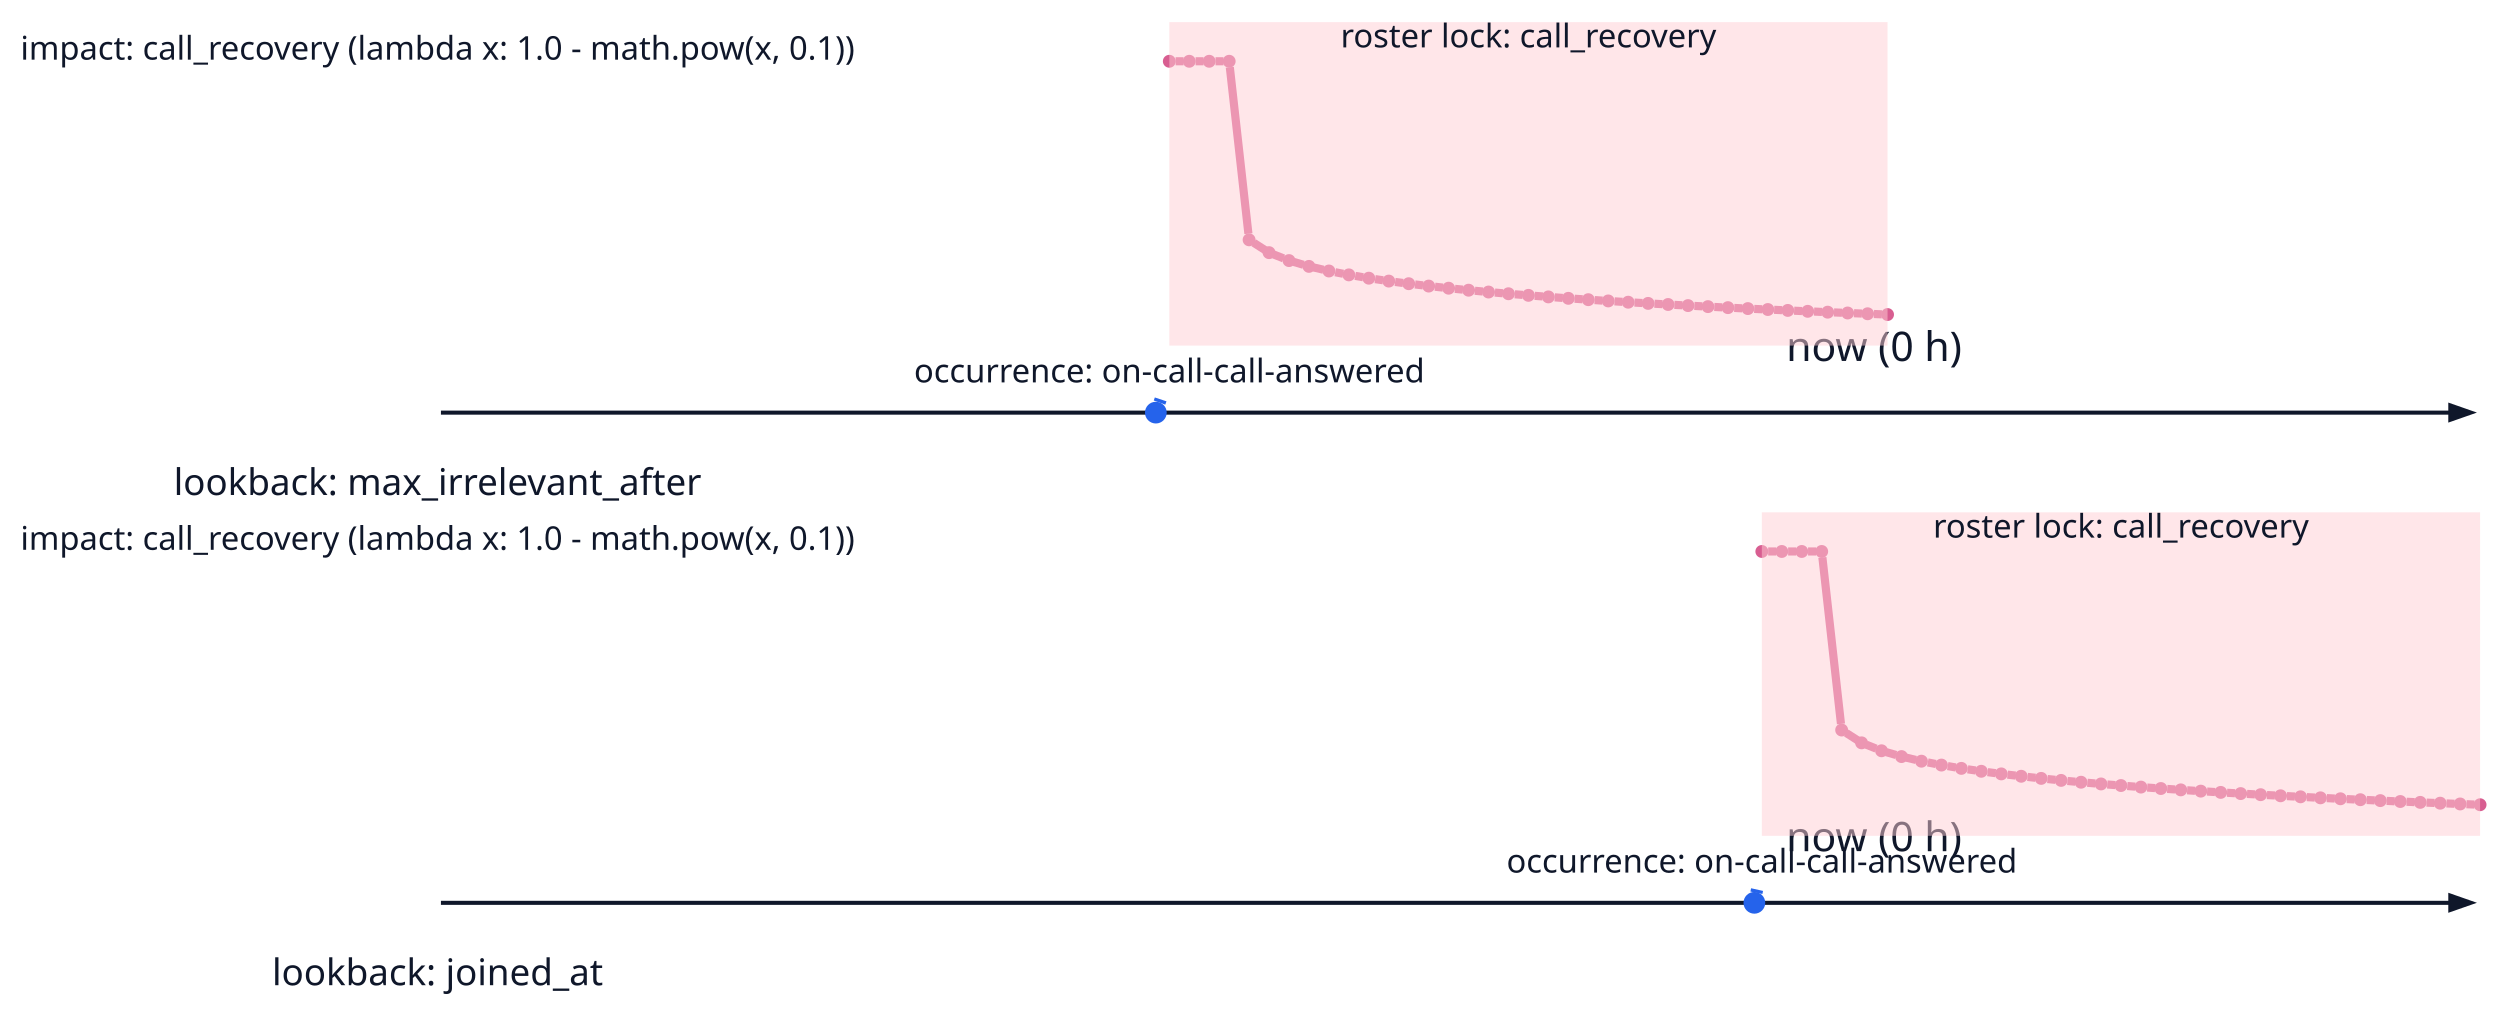
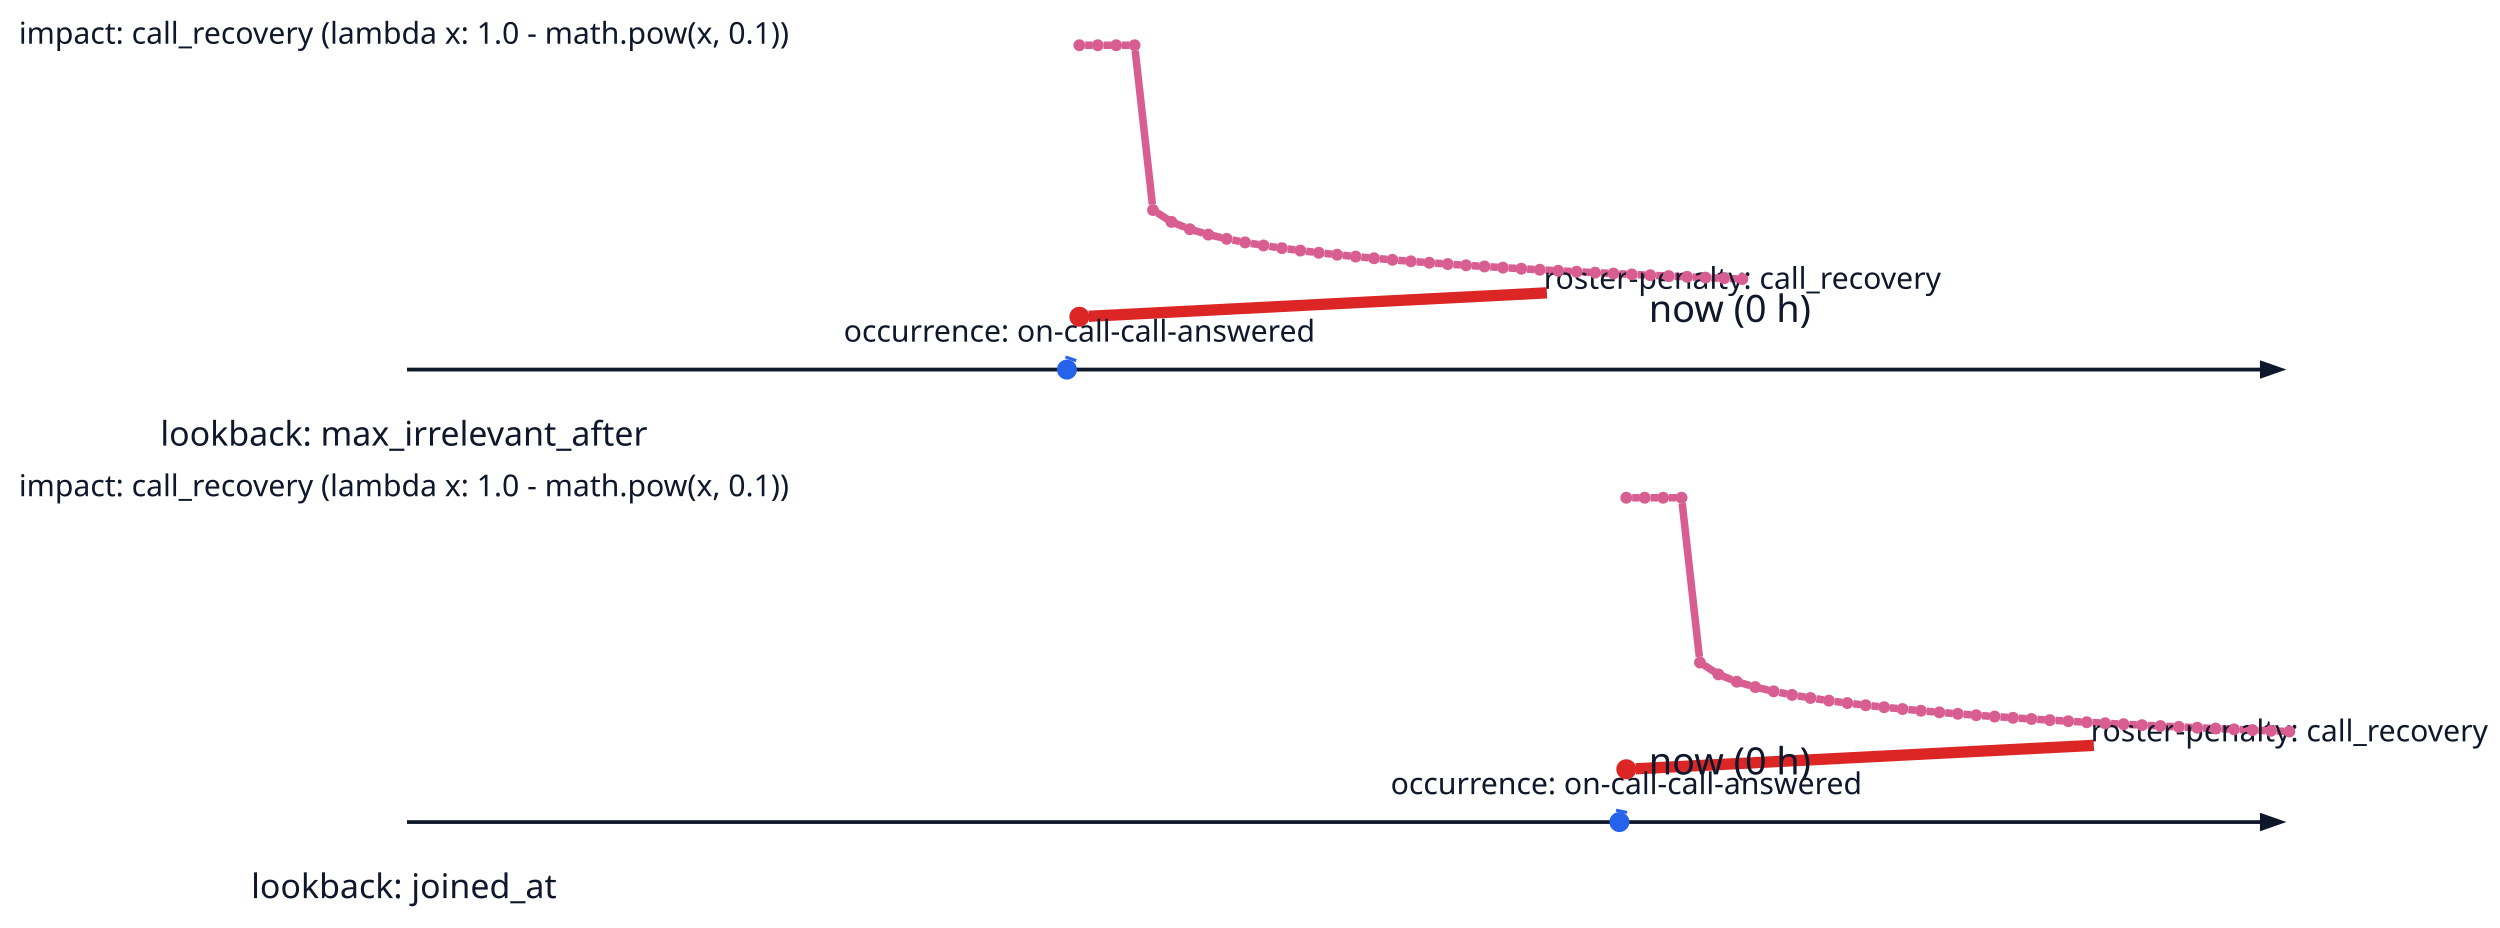
- <svg xmlns="http://www.w3.org/2000/svg" width="612pt" height="249pt" viewBox="0.00 0.00 612.00 249.00">
-   <g id="graph0" class="graph" transform="scale(1 1) rotate(0) translate(4 245.38)">
+ <svg xmlns="http://www.w3.org/2000/svg" width="663pt" height="246pt" viewBox="0.00 0.00 663.00 246.00">
+   <g id="graph0" class="graph" transform="scale(1 1) rotate(0) translate(4 242.38)">
    <g id="edge1" class="edge">
      <path fill="none" stroke="#0f172a" d="M103.94,-144.37C124.66,-144.37 535.9,-144.37 595.86,-144.37" />
      <polygon fill="#0f172a" stroke="#0f172a" points="595.84,-146.13 600.84,-144.38 595.84,-142.63 595.84,-146.13" />
    </g>
    <g id="edge2" class="edge">
      <path fill="none" stroke="#2563eb" stroke-width="3" d="M279.85,-146.83C279.94,-147.08 280.04,-147.34 280.13,-147.61" />
    </g>
    <g id="edge3" class="edge">
+       <path fill="none" stroke="#dc2626" stroke-width="3" d="M284.73,-158.5C297.84,-159.17 360.06,-162.36 406.23,-164.72" />
+     </g>
+     <g id="edge4" class="edge">
      <path fill="none" stroke="#d85e91" stroke-width="2" d="M283.79,-230.38C284.42,-230.38 285.13,-230.38 285.74,-230.38" />
    </g>
-     <g id="edge4" class="edge">
+     <g id="edge5" class="edge">
      <path fill="none" stroke="#d85e91" stroke-width="2" d="M288.68,-230.38C289.3,-230.38 290.02,-230.38 290.63,-230.38" />
    </g>
-     <g id="edge5" class="edge">
+     <g id="edge6" class="edge">
      <path fill="none" stroke="#d85e91" stroke-width="2" d="M293.56,-230.38C294.19,-230.38 294.9,-230.38 295.51,-230.38" />
    </g>
-     <g id="edge6" class="edge">
+     <g id="edge7" class="edge">
      <path fill="none" stroke="#d85e91" stroke-width="2" d="M297.06,-228.92C297.8,-222.29 300.86,-194.91 301.61,-188.17" />
    </g>
-     <g id="edge7" class="edge">
+     <g id="edge8" class="edge">
      <path fill="none" stroke="#d85e91" stroke-width="2" d="M302.91,-185.94C303.82,-185.36 305.06,-184.57 305.86,-184.05" />
    </g>
-     <g id="edge8" class="edge">
+     <g id="edge9" class="edge">
      <path fill="none" stroke="#d85e91" stroke-width="2" d="M307.8,-183.08C308.52,-182.8 309.46,-182.42 310.22,-182.12" />
    </g>
-     <g id="edge9" class="edge">
+     <g id="edge10" class="edge">
      <path fill="none" stroke="#d85e91" stroke-width="2" d="M312.68,-181.26C313.4,-181.05 314.34,-180.78 315.1,-180.56" />
    </g>
-     <g id="edge10" class="edge">
+     <g id="edge11" class="edge">
      <path fill="none" stroke="#d85e91" stroke-width="2" d="M317.57,-179.91C318.29,-179.74 319.23,-179.52 319.98,-179.35" />
    </g>
-     <g id="edge11" class="edge">
+     <g id="edge12" class="edge">
      <path fill="none" stroke="#d85e91" stroke-width="2" d="M322.86,-178.74C323.49,-178.62 324.21,-178.48 324.82,-178.36" />
    </g>
-     <g id="edge12" class="edge">
+     <g id="edge13" class="edge">
      <path fill="none" stroke="#d85e91" stroke-width="2" d="M327.75,-177.84C328.37,-177.73 329.09,-177.61 329.7,-177.51" />
    </g>
-     <g id="edge13" class="edge">
+     <g id="edge14" class="edge">
      <path fill="none" stroke="#d85e91" stroke-width="2" d="M332.63,-177.05C333.26,-176.96 333.97,-176.86 334.58,-176.77" />
    </g>
-     <g id="edge14" class="edge">
+     <g id="edge15" class="edge">
      <path fill="none" stroke="#d85e91" stroke-width="2" d="M337.52,-176.36C338.14,-176.28 338.86,-176.19 339.47,-176.11" />
    </g>
-     <g id="edge15" class="edge">
+     <g id="edge16" class="edge">
      <path fill="none" stroke="#d85e91" stroke-width="2" d="M342.4,-175.75C343.03,-175.67 343.74,-175.59 344.35,-175.52" />
    </g>
-     <g id="edge16" class="edge">
+     <g id="edge17" class="edge">
      <path fill="none" stroke="#d85e91" stroke-width="2" d="M347.28,-175.19C347.91,-175.12 348.63,-175.04 349.24,-174.98" />
    </g>
-     <g id="edge17" class="edge">
+     <g id="edge18" class="edge">
      <path fill="none" stroke="#d85e91" stroke-width="2" d="M352.17,-174.67C352.79,-174.61 353.51,-174.54 354.12,-174.48" />
    </g>
-     <g id="edge18" class="edge">
+     <g id="edge19" class="edge">
      <path fill="none" stroke="#d85e91" stroke-width="2" d="M357.05,-174.2C357.68,-174.14 358.39,-174.07 359,-174.02" />
    </g>
-     <g id="edge19" class="edge">
+     <g id="edge20" class="edge">
      <path fill="none" stroke="#d85e91" stroke-width="2" d="M361.94,-173.76C362.56,-173.7 363.28,-173.64 363.89,-173.59" />
    </g>
-     <g id="edge20" class="edge">
+     <g id="edge21" class="edge">
      <path fill="none" stroke="#d85e91" stroke-width="2" d="M366.82,-173.34C367.45,-173.29 368.16,-173.24 368.77,-173.19" />
    </g>
-     <g id="edge21" class="edge">
+     <g id="edge22" class="edge">
      <path fill="none" stroke="#d85e91" stroke-width="2" d="M371.7,-172.96C372.33,-172.91 373.05,-172.86 373.66,-172.81" />
    </g>
-     <g id="edge22" class="edge">
+     <g id="edge23" class="edge">
      <path fill="none" stroke="#d85e91" stroke-width="2" d="M376.59,-172.59C377.21,-172.55 377.93,-172.5 378.54,-172.45" />
    </g>
-     <g id="edge23" class="edge">
+     <g id="edge24" class="edge">
      <path fill="none" stroke="#d85e91" stroke-width="2" d="M381.47,-172.25C382.1,-172.21 382.81,-172.16 383.42,-172.12" />
    </g>
-     <g id="edge24" class="edge">
+     <g id="edge25" class="edge">
      <path fill="none" stroke="#d85e91" stroke-width="2" d="M386.36,-171.92C386.98,-171.88 387.7,-171.83 388.31,-171.79" />
    </g>
-     <g id="edge25" class="edge">
+     <g id="edge26" class="edge">
      <path fill="none" stroke="#d85e91" stroke-width="2" d="M391.24,-171.61C391.87,-171.57 392.58,-171.53 393.19,-171.49" />
    </g>
-     <g id="edge26" class="edge">
+     <g id="edge27" class="edge">
      <path fill="none" stroke="#d85e91" stroke-width="2" d="M396.12,-171.31C396.75,-171.28 397.47,-171.23 398.08,-171.2" />
    </g>
-     <g id="edge27" class="edge">
+     <g id="edge28" class="edge">
      <path fill="none" stroke="#d85e91" stroke-width="2" d="M401.01,-171.03C401.63,-170.99 402.35,-170.95 402.96,-170.92" />
    </g>
-     <g id="edge28" class="edge">
+     <g id="edge29" class="edge">
      <path fill="none" stroke="#d85e91" stroke-width="2" d="M405.89,-170.75C406.52,-170.72 407.23,-170.68 407.84,-170.65" />
    </g>
-     <g id="edge29" class="edge">
+     <g id="edge30" class="edge">
      <path fill="none" stroke="#d85e91" stroke-width="2" d="M410.78,-170.49C411.4,-170.46 412.12,-170.42 412.73,-170.39" />
    </g>
-     <g id="edge30" class="edge">
+     <g id="edge31" class="edge">
      <path fill="none" stroke="#d85e91" stroke-width="2" d="M415.66,-170.24C416.29,-170.21 417,-170.17 417.61,-170.14" />
    </g>
-     <g id="edge31" class="edge">
+     <g id="edge32" class="edge">
      <path fill="none" stroke="#d85e91" stroke-width="2" d="M420.54,-170C421.17,-169.97 421.89,-169.93 422.5,-169.9" />
    </g>
-     <g id="edge32" class="edge">
+     <g id="edge33" class="edge">
      <path fill="none" stroke="#d85e91" stroke-width="2" d="M425.43,-169.76C426.05,-169.73 426.77,-169.7 427.38,-169.67" />
    </g>
-     <g id="edge33" class="edge">
+     <g id="edge34" class="edge">
      <path fill="none" stroke="#d85e91" stroke-width="2" d="M430.31,-169.54C430.94,-169.51 431.65,-169.48 432.26,-169.45" />
    </g>
-     <g id="edge34" class="edge">
+     <g id="edge35" class="edge">
      <path fill="none" stroke="#d85e91" stroke-width="2" d="M435.2,-169.32C435.82,-169.29 436.54,-169.26 437.15,-169.23" />
    </g>
-     <g id="edge35" class="edge">
+     <g id="edge36" class="edge">
      <path fill="none" stroke="#d85e91" stroke-width="2" d="M440.08,-169.11C440.71,-169.08 441.42,-169.05 442.03,-169.02" />
    </g>
-     <g id="edge36" class="edge">
+     <g id="edge37" class="edge">
      <path fill="none" stroke="#d85e91" stroke-width="2" d="M444.96,-168.9C445.59,-168.87 446.31,-168.84 446.92,-168.82" />
    </g>
-     <g id="edge37" class="edge">
+     <g id="edge38" class="edge">
      <path fill="none" stroke="#d85e91" stroke-width="2" d="M449.85,-168.7C450.47,-168.67 451.19,-168.65 451.8,-168.62" />
    </g>
-     <g id="edge38" class="edge">
+     <g id="edge39" class="edge">
      <path fill="none" stroke="#d85e91" stroke-width="2" d="M454.73,-168.51C455.36,-168.48 456.07,-168.45 456.68,-168.43" />
    </g>
-     <g id="edge39" class="edge">
+     <g id="edge40" class="edge">
      <path fill="none" stroke="#0f172a" d="M103.94,-24.37C124.66,-24.37 535.9,-24.37 595.86,-24.37" />
      <polygon fill="#0f172a" stroke="#0f172a" points="595.84,-26.13 600.84,-24.38 595.84,-22.63 595.84,-26.13" />
    </g>
-     <g id="edge40" class="edge">
+     <g id="edge41" class="edge">
      <path fill="none" stroke="#2563eb" stroke-width="3" d="M425.97,-26.83C426.02,-27.08 426.07,-27.34 426.13,-27.61" />
    </g>
-     <g id="edge41" class="edge">
+     <g id="edge42" class="edge">
+       <path fill="none" stroke="#dc2626" stroke-width="3" d="M429.79,-38.5C442.89,-39.17 505.12,-42.36 551.29,-44.72" />
+     </g>
+     <g id="edge43" class="edge">
      <path fill="none" stroke="#d85e91" stroke-width="2" d="M428.85,-110.38C429.47,-110.38 430.19,-110.38 430.8,-110.38" />
    </g>
-     <g id="edge42" class="edge">
+     <g id="edge44" class="edge">
      <path fill="none" stroke="#d85e91" stroke-width="2" d="M433.73,-110.38C434.36,-110.38 435.07,-110.38 435.68,-110.38" />
    </g>
-     <g id="edge43" class="edge">
+     <g id="edge45" class="edge">
      <path fill="none" stroke="#d85e91" stroke-width="2" d="M438.61,-110.38C439.24,-110.38 439.96,-110.38 440.57,-110.38" />
    </g>
-     <g id="edge44" class="edge">
+     <g id="edge46" class="edge">
      <path fill="none" stroke="#d85e91" stroke-width="2" d="M442.12,-108.92C442.86,-102.29 445.92,-74.91 446.67,-68.17" />
    </g>
-     <g id="edge45" class="edge">
+     <g id="edge47" class="edge">
      <path fill="none" stroke="#d85e91" stroke-width="2" d="M447.97,-65.94C448.87,-65.36 450.11,-64.57 450.91,-64.05" />
    </g>
-     <g id="edge46" class="edge">
+     <g id="edge48" class="edge">
      <path fill="none" stroke="#d85e91" stroke-width="2" d="M452.85,-63.08C453.58,-62.8 454.51,-62.42 455.27,-62.12" />
    </g>
-     <g id="edge47" class="edge">
+     <g id="edge49" class="edge">
      <path fill="none" stroke="#d85e91" stroke-width="2" d="M457.74,-61.26C458.46,-61.05 459.4,-60.78 460.15,-60.56" />
    </g>
-     <g id="edge48" class="edge">
+     <g id="edge50" class="edge">
      <path fill="none" stroke="#d85e91" stroke-width="2" d="M462.62,-59.91C463.34,-59.74 464.28,-59.52 465.04,-59.35" />
    </g>
-     <g id="edge49" class="edge">
+     <g id="edge51" class="edge">
      <path fill="none" stroke="#d85e91" stroke-width="2" d="M467.92,-58.74C468.54,-58.62 469.26,-58.48 469.87,-58.36" />
    </g>
-     <g id="edge50" class="edge">
+     <g id="edge52" class="edge">
      <path fill="none" stroke="#d85e91" stroke-width="2" d="M472.8,-57.84C473.43,-57.73 474.15,-57.61 474.75,-57.51" />
    </g>
-     <g id="edge51" class="edge">
+     <g id="edge53" class="edge">
      <path fill="none" stroke="#d85e91" stroke-width="2" d="M477.69,-57.05C478.31,-56.96 479.03,-56.86 479.64,-56.77" />
    </g>
-     <g id="edge52" class="edge">
+     <g id="edge54" class="edge">
      <path fill="none" stroke="#d85e91" stroke-width="2" d="M482.57,-56.36C483.2,-56.28 483.91,-56.19 484.52,-56.11" />
    </g>
-     <g id="edge53" class="edge">
+     <g id="edge55" class="edge">
      <path fill="none" stroke="#d85e91" stroke-width="2" d="M487.45,-55.75C488.08,-55.67 488.8,-55.59 489.41,-55.52" />
    </g>
-     <g id="edge54" class="edge">
+     <g id="edge56" class="edge">
      <path fill="none" stroke="#d85e91" stroke-width="2" d="M492.34,-55.19C492.96,-55.12 493.68,-55.04 494.29,-54.98" />
    </g>
-     <g id="edge55" class="edge">
+     <g id="edge57" class="edge">
      <path fill="none" stroke="#d85e91" stroke-width="2" d="M497.22,-54.67C497.85,-54.61 498.57,-54.54 499.17,-54.48" />
    </g>
-     <g id="edge56" class="edge">
+     <g id="edge58" class="edge">
      <path fill="none" stroke="#d85e91" stroke-width="2" d="M502.11,-54.2C502.73,-54.14 503.45,-54.07 504.06,-54.02" />
    </g>
-     <g id="edge57" class="edge">
+     <g id="edge59" class="edge">
      <path fill="none" stroke="#d85e91" stroke-width="2" d="M506.99,-53.76C507.62,-53.7 508.33,-53.64 508.94,-53.59" />
    </g>
-     <g id="edge58" class="edge">
+     <g id="edge60" class="edge">
      <path fill="none" stroke="#d85e91" stroke-width="2" d="M511.87,-53.34C512.5,-53.29 513.22,-53.24 513.83,-53.19" />
    </g>
-     <g id="edge59" class="edge">
+     <g id="edge61" class="edge">
      <path fill="none" stroke="#d85e91" stroke-width="2" d="M516.76,-52.96C517.38,-52.91 518.1,-52.86 518.71,-52.81" />
    </g>
-     <g id="edge60" class="edge">
+     <g id="edge62" class="edge">
      <path fill="none" stroke="#d85e91" stroke-width="2" d="M521.64,-52.59C522.27,-52.55 522.99,-52.5 523.59,-52.45" />
    </g>
-     <g id="edge61" class="edge">
+     <g id="edge63" class="edge">
      <path fill="none" stroke="#d85e91" stroke-width="2" d="M526.53,-52.25C527.15,-52.21 527.87,-52.16 528.48,-52.12" />
    </g>
-     <g id="edge62" class="edge">
+     <g id="edge64" class="edge">
      <path fill="none" stroke="#d85e91" stroke-width="2" d="M531.41,-51.92C532.04,-51.88 532.75,-51.83 533.36,-51.79" />
    </g>
-     <g id="edge63" class="edge">
+     <g id="edge65" class="edge">
      <path fill="none" stroke="#d85e91" stroke-width="2" d="M536.29,-51.61C536.92,-51.57 537.64,-51.53 538.25,-51.49" />
    </g>
-     <g id="edge64" class="edge">
+     <g id="edge66" class="edge">
      <path fill="none" stroke="#d85e91" stroke-width="2" d="M541.18,-51.31C541.8,-51.28 542.52,-51.23 543.13,-51.2" />
    </g>
-     <g id="edge65" class="edge">
+     <g id="edge67" class="edge">
      <path fill="none" stroke="#d85e91" stroke-width="2" d="M546.06,-51.03C546.69,-50.99 547.41,-50.95 548.01,-50.92" />
    </g>
-     <g id="edge66" class="edge">
+     <g id="edge68" class="edge">
      <path fill="none" stroke="#d85e91" stroke-width="2" d="M550.95,-50.75C551.57,-50.72 552.29,-50.68 552.9,-50.65" />
    </g>
-     <g id="edge67" class="edge">
+     <g id="edge69" class="edge">
      <path fill="none" stroke="#d85e91" stroke-width="2" d="M555.83,-50.49C556.46,-50.46 557.17,-50.42 557.78,-50.39" />
    </g>
-     <g id="edge68" class="edge">
+     <g id="edge70" class="edge">
      <path fill="none" stroke="#d85e91" stroke-width="2" d="M560.71,-50.24C561.34,-50.21 562.06,-50.17 562.67,-50.14" />
    </g>
-     <g id="edge69" class="edge">
+     <g id="edge71" class="edge">
      <path fill="none" stroke="#d85e91" stroke-width="2" d="M565.6,-50C566.22,-49.97 566.94,-49.93 567.55,-49.9" />
    </g>
-     <g id="edge70" class="edge">
+     <g id="edge72" class="edge">
      <path fill="none" stroke="#d85e91" stroke-width="2" d="M570.48,-49.76C571.11,-49.73 571.83,-49.7 572.43,-49.67" />
    </g>
-     <g id="edge71" class="edge">
+     <g id="edge73" class="edge">
      <path fill="none" stroke="#d85e91" stroke-width="2" d="M575.37,-49.54C575.99,-49.51 576.71,-49.48 577.32,-49.45" />
    </g>
-     <g id="edge72" class="edge">
+     <g id="edge74" class="edge">
      <path fill="none" stroke="#d85e91" stroke-width="2" d="M580.25,-49.32C580.88,-49.29 581.59,-49.26 582.2,-49.23" />
    </g>
-     <g id="edge73" class="edge">
+     <g id="edge75" class="edge">
      <path fill="none" stroke="#d85e91" stroke-width="2" d="M585.13,-49.11C585.76,-49.08 586.48,-49.05 587.09,-49.02" />
    </g>
-     <g id="edge74" class="edge">
+     <g id="edge76" class="edge">
      <path fill="none" stroke="#d85e91" stroke-width="2" d="M590.02,-48.9C590.64,-48.87 591.36,-48.84 591.97,-48.82" />
    </g>
-     <g id="edge75" class="edge">
+     <g id="edge77" class="edge">
      <path fill="none" stroke="#d85e91" stroke-width="2" d="M594.9,-48.7C595.53,-48.67 596.25,-48.65 596.85,-48.62" />
    </g>
-     <g id="edge76" class="edge">
+     <g id="edge78" class="edge">
      <path fill="none" stroke="#d85e91" stroke-width="2" d="M599.79,-48.51C600.41,-48.48 601.13,-48.45 601.74,-48.43" />
    </g>
    <g id="node2" class="node">
      <text xml:space="preserve" text-anchor="middle" x="454.77" y="-157" font-family="sans" font-size="10.00" fill="#0f172a">now (0 h)</text>
    </g>
    <g id="node4" class="node">
      <text xml:space="preserve" text-anchor="middle" x="103.12" y="-124.2" font-family="sans" font-size="9.00" fill="#0f172a">lookback: max_irrelevant_after</text>
    </g>
    <g id="node5" class="node">
      <ellipse fill="#2563eb" stroke="#2563eb" cx="278.95" cy="-144.37" rx="2.16" ry="2.16" />
    </g>
    <g id="node6" class="node">
      <text xml:space="preserve" text-anchor="middle" x="282.25" y="-151.77" font-family="sans" font-size="8.00" fill="#0f172a">occurrence: on-call-call-answered</text>
    </g>
    <g id="node7" class="node">
+       <ellipse fill="#dc2626" stroke="#dc2626" cx="282.25" cy="-158.38" rx="2.16" ry="2.16" />
+     </g>
+     <g id="node8" class="node">
+       <text xml:space="preserve" text-anchor="middle" x="458.07" y="-165.78" font-family="sans" font-size="8.00" fill="#0f172a">roster-penalty: call_recovery</text>
+     </g>
+     <g id="node9" class="node">
      <text xml:space="preserve" text-anchor="middle" x="103.12" y="-230.78" font-family="sans" font-size="8.00" fill="#0f172a">impact: call_recovery (lambda x: 1.0 - math.pow(x, 0.1))</text>
    </g>
-     <g id="node8" class="node">
+     <g id="node10" class="node">
      <ellipse fill="#d85e91" stroke="#d85e91" cx="282.25" cy="-230.38" rx="1.08" ry="1.08" />
    </g>
-     <g id="node9" class="node">
+     <g id="node11" class="node">
      <ellipse fill="#d85e91" stroke="#d85e91" cx="287.13" cy="-230.38" rx="1.08" ry="1.08" />
    </g>
-     <g id="node10" class="node">
+     <g id="node12" class="node">
      <ellipse fill="#d85e91" stroke="#d85e91" cx="292.01" cy="-230.38" rx="1.08" ry="1.08" />
    </g>
-     <g id="node11" class="node">
+     <g id="node13" class="node">
      <ellipse fill="#d85e91" stroke="#d85e91" cx="296.9" cy="-230.38" rx="1.08" ry="1.08" />
    </g>
-     <g id="node12" class="node">
+     <g id="node14" class="node">
      <ellipse fill="#d85e91" stroke="#d85e91" cx="301.78" cy="-186.67" rx="1.08" ry="1.08" />
    </g>
-     <g id="node13" class="node">
+     <g id="node15" class="node">
      <ellipse fill="#d85e91" stroke="#d85e91" cx="306.67" cy="-183.53" rx="1.08" ry="1.08" />
    </g>
-     <g id="node14" class="node">
+     <g id="node16" class="node">
      <ellipse fill="#d85e91" stroke="#d85e91" cx="311.55" cy="-181.59" rx="1.08" ry="1.08" />
    </g>
-     <g id="node15" class="node">
+     <g id="node17" class="node">
      <ellipse fill="#d85e91" stroke="#d85e91" cx="316.43" cy="-180.17" rx="1.08" ry="1.08" />
    </g>
-     <g id="node16" class="node">
+     <g id="node18" class="node">
      <ellipse fill="#d85e91" stroke="#d85e91" cx="321.32" cy="-179.04" rx="1.08" ry="1.08" />
    </g>
-     <g id="node17" class="node">
+     <g id="node19" class="node">
      <ellipse fill="#d85e91" stroke="#d85e91" cx="326.2" cy="-178.09" rx="1.08" ry="1.08" />
    </g>
-     <g id="node18" class="node">
+     <g id="node20" class="node">
      <ellipse fill="#d85e91" stroke="#d85e91" cx="331.09" cy="-177.28" rx="1.08" ry="1.08" />
    </g>
-     <g id="node19" class="node">
+     <g id="node21" class="node">
      <ellipse fill="#d85e91" stroke="#d85e91" cx="335.97" cy="-176.57" rx="1.08" ry="1.08" />
    </g>
-     <g id="node20" class="node">
+     <g id="node22" class="node">
      <ellipse fill="#d85e91" stroke="#d85e91" cx="340.85" cy="-175.93" rx="1.08" ry="1.08" />
    </g>
-     <g id="node21" class="node">
+     <g id="node23" class="node">
      <ellipse fill="#d85e91" stroke="#d85e91" cx="345.74" cy="-175.35" rx="1.08" ry="1.08" />
    </g>
-     <g id="node22" class="node">
+     <g id="node24" class="node">
      <ellipse fill="#d85e91" stroke="#d85e91" cx="350.62" cy="-174.83" rx="1.08" ry="1.08" />
    </g>
-     <g id="node23" class="node">
+     <g id="node25" class="node">
      <ellipse fill="#d85e91" stroke="#d85e91" cx="355.51" cy="-174.34" rx="1.08" ry="1.08" />
    </g>
-     <g id="node24" class="node">
+     <g id="node26" class="node">
      <ellipse fill="#d85e91" stroke="#d85e91" cx="360.39" cy="-173.89" rx="1.08" ry="1.08" />
    </g>
-     <g id="node25" class="node">
+     <g id="node27" class="node">
      <ellipse fill="#d85e91" stroke="#d85e91" cx="365.27" cy="-173.47" rx="1.08" ry="1.08" />
    </g>
-     <g id="node26" class="node">
+     <g id="node28" class="node">
      <ellipse fill="#d85e91" stroke="#d85e91" cx="370.16" cy="-173.08" rx="1.08" ry="1.08" />
    </g>
-     <g id="node27" class="node">
+     <g id="node29" class="node">
      <ellipse fill="#d85e91" stroke="#d85e91" cx="375.04" cy="-172.7" rx="1.08" ry="1.08" />
    </g>
-     <g id="node28" class="node">
+     <g id="node30" class="node">
      <ellipse fill="#d85e91" stroke="#d85e91" cx="379.93" cy="-172.35" rx="1.08" ry="1.08" />
    </g>
-     <g id="node29" class="node">
+     <g id="node31" class="node">
      <ellipse fill="#d85e91" stroke="#d85e91" cx="384.81" cy="-172.02" rx="1.08" ry="1.08" />
    </g>
-     <g id="node30" class="node">
+     <g id="node32" class="node">
      <ellipse fill="#d85e91" stroke="#d85e91" cx="389.69" cy="-171.71" rx="1.08" ry="1.08" />
    </g>
-     <g id="node31" class="node">
+     <g id="node33" class="node">
      <ellipse fill="#d85e91" stroke="#d85e91" cx="394.58" cy="-171.4" rx="1.08" ry="1.08" />
    </g>
-     <g id="node32" class="node">
+     <g id="node34" class="node">
      <ellipse fill="#d85e91" stroke="#d85e91" cx="399.46" cy="-171.11" rx="1.08" ry="1.08" />
    </g>
-     <g id="node33" class="node">
+     <g id="node35" class="node">
      <ellipse fill="#d85e91" stroke="#d85e91" cx="404.35" cy="-170.84" rx="1.08" ry="1.08" />
    </g>
-     <g id="node34" class="node">
+     <g id="node36" class="node">
      <ellipse fill="#d85e91" stroke="#d85e91" cx="409.23" cy="-170.57" rx="1.08" ry="1.08" />
    </g>
-     <g id="node35" class="node">
+     <g id="node37" class="node">
      <ellipse fill="#d85e91" stroke="#d85e91" cx="414.11" cy="-170.32" rx="1.08" ry="1.08" />
    </g>
-     <g id="node36" class="node">
+     <g id="node38" class="node">
      <ellipse fill="#d85e91" stroke="#d85e91" cx="419" cy="-170.07" rx="1.08" ry="1.08" />
    </g>
-     <g id="node37" class="node">
+     <g id="node39" class="node">
      <ellipse fill="#d85e91" stroke="#d85e91" cx="423.88" cy="-169.84" rx="1.08" ry="1.08" />
    </g>
-     <g id="node38" class="node">
+     <g id="node40" class="node">
      <ellipse fill="#d85e91" stroke="#d85e91" cx="428.77" cy="-169.61" rx="1.08" ry="1.08" />
    </g>
-     <g id="node39" class="node">
+     <g id="node41" class="node">
      <ellipse fill="#d85e91" stroke="#d85e91" cx="433.65" cy="-169.39" rx="1.08" ry="1.08" />
    </g>
-     <g id="node40" class="node">
+     <g id="node42" class="node">
      <ellipse fill="#d85e91" stroke="#d85e91" cx="438.53" cy="-169.17" rx="1.08" ry="1.08" />
    </g>
-     <g id="node41" class="node">
+     <g id="node43" class="node">
      <ellipse fill="#d85e91" stroke="#d85e91" cx="443.42" cy="-168.96" rx="1.08" ry="1.08" />
    </g>
-     <g id="node42" class="node">
+     <g id="node44" class="node">
      <ellipse fill="#d85e91" stroke="#d85e91" cx="448.3" cy="-168.76" rx="1.08" ry="1.08" />
    </g>
-     <g id="node43" class="node">
+     <g id="node45" class="node">
      <ellipse fill="#d85e91" stroke="#d85e91" cx="453.19" cy="-168.57" rx="1.08" ry="1.08" />
    </g>
-     <g id="node44" class="node">
+     <g id="node46" class="node">
      <ellipse fill="#d85e91" stroke="#d85e91" cx="458.07" cy="-168.38" rx="1.08" ry="1.08" />
-     </g>
-     <g id="node45" class="node">
-       <polygon fill="#fecdd3" fill-opacity="0.502" stroke="none" points="458.07,-239.97 282.25,-239.97 282.25,-160.78 458.07,-160.78 458.07,-239.97" />
-     </g>
-     <g id="node46" class="node">
-       <text xml:space="preserve" text-anchor="middle" x="370.16" y="-233.78" font-family="sans" font-size="8.00" fill="#0f172a">roster lock: call_recovery</text>
    </g>
    <g id="node48" class="node">
      <text xml:space="preserve" text-anchor="middle" x="454.77" y="-37" font-family="sans" font-size="10.00" fill="#0f172a">now (0 h)</text>
    </g>
    <g id="node50" class="node">
      <text xml:space="preserve" text-anchor="middle" x="103.12" y="-4.2" font-family="sans" font-size="9.00" fill="#0f172a">lookback: joined_at</text>
    </g>
    <g id="node51" class="node">
      <ellipse fill="#2563eb" stroke="#2563eb" cx="425.47" cy="-24.37" rx="2.16" ry="2.16" />
    </g>
    <g id="node52" class="node">
      <text xml:space="preserve" text-anchor="middle" x="427.3" y="-31.77" font-family="sans" font-size="8.00" fill="#0f172a">occurrence: on-call-call-answered</text>
    </g>
    <g id="node53" class="node">
+       <ellipse fill="#dc2626" stroke="#dc2626" cx="427.3" cy="-38.37" rx="2.16" ry="2.16" />
+     </g>
+     <g id="node54" class="node">
+       <text xml:space="preserve" text-anchor="middle" x="603.12" y="-45.77" font-family="sans" font-size="8.00" fill="#0f172a">roster-penalty: call_recovery</text>
+     </g>
+     <g id="node55" class="node">
      <text xml:space="preserve" text-anchor="middle" x="103.12" y="-110.78" font-family="sans" font-size="8.00" fill="#0f172a">impact: call_recovery (lambda x: 1.0 - math.pow(x, 0.1))</text>
    </g>
-     <g id="node54" class="node">
+     <g id="node56" class="node">
      <ellipse fill="#d85e91" stroke="#d85e91" cx="427.3" cy="-110.38" rx="1.08" ry="1.08" />
    </g>
-     <g id="node55" class="node">
+     <g id="node57" class="node">
      <ellipse fill="#d85e91" stroke="#d85e91" cx="432.18" cy="-110.38" rx="1.08" ry="1.08" />
    </g>
-     <g id="node56" class="node">
+     <g id="node58" class="node">
      <ellipse fill="#d85e91" stroke="#d85e91" cx="437.07" cy="-110.38" rx="1.08" ry="1.08" />
    </g>
-     <g id="node57" class="node">
+     <g id="node59" class="node">
      <ellipse fill="#d85e91" stroke="#d85e91" cx="441.95" cy="-110.38" rx="1.08" ry="1.08" />
    </g>
-     <g id="node58" class="node">
+     <g id="node60" class="node">
      <ellipse fill="#d85e91" stroke="#d85e91" cx="446.84" cy="-66.67" rx="1.08" ry="1.08" />
    </g>
-     <g id="node59" class="node">
+     <g id="node61" class="node">
      <ellipse fill="#d85e91" stroke="#d85e91" cx="451.72" cy="-63.53" rx="1.08" ry="1.08" />
    </g>
-     <g id="node60" class="node">
+     <g id="node62" class="node">
      <ellipse fill="#d85e91" stroke="#d85e91" cx="456.6" cy="-61.59" rx="1.08" ry="1.08" />
    </g>
-     <g id="node61" class="node">
+     <g id="node63" class="node">
      <ellipse fill="#d85e91" stroke="#d85e91" cx="461.49" cy="-60.17" rx="1.08" ry="1.08" />
    </g>
-     <g id="node62" class="node">
+     <g id="node64" class="node">
      <ellipse fill="#d85e91" stroke="#d85e91" cx="466.37" cy="-59.04" rx="1.08" ry="1.08" />
    </g>
-     <g id="node63" class="node">
+     <g id="node65" class="node">
      <ellipse fill="#d85e91" stroke="#d85e91" cx="471.26" cy="-58.09" rx="1.08" ry="1.08" />
    </g>
-     <g id="node64" class="node">
+     <g id="node66" class="node">
      <ellipse fill="#d85e91" stroke="#d85e91" cx="476.14" cy="-57.28" rx="1.08" ry="1.08" />
    </g>
-     <g id="node65" class="node">
+     <g id="node67" class="node">
      <ellipse fill="#d85e91" stroke="#d85e91" cx="481.02" cy="-56.57" rx="1.08" ry="1.08" />
    </g>
-     <g id="node66" class="node">
+     <g id="node68" class="node">
      <ellipse fill="#d85e91" stroke="#d85e91" cx="485.91" cy="-55.93" rx="1.08" ry="1.08" />
    </g>
-     <g id="node67" class="node">
+     <g id="node69" class="node">
      <ellipse fill="#d85e91" stroke="#d85e91" cx="490.79" cy="-55.35" rx="1.08" ry="1.08" />
    </g>
-     <g id="node68" class="node">
+     <g id="node70" class="node">
      <ellipse fill="#d85e91" stroke="#d85e91" cx="495.68" cy="-54.83" rx="1.08" ry="1.08" />
    </g>
-     <g id="node69" class="node">
+     <g id="node71" class="node">
      <ellipse fill="#d85e91" stroke="#d85e91" cx="500.56" cy="-54.34" rx="1.08" ry="1.08" />
    </g>
-     <g id="node70" class="node">
+     <g id="node72" class="node">
      <ellipse fill="#d85e91" stroke="#d85e91" cx="505.44" cy="-53.89" rx="1.08" ry="1.08" />
    </g>
-     <g id="node71" class="node">
+     <g id="node73" class="node">
      <ellipse fill="#d85e91" stroke="#d85e91" cx="510.33" cy="-53.47" rx="1.08" ry="1.08" />
    </g>
-     <g id="node72" class="node">
+     <g id="node74" class="node">
      <ellipse fill="#d85e91" stroke="#d85e91" cx="515.21" cy="-53.08" rx="1.08" ry="1.08" />
    </g>
-     <g id="node73" class="node">
+     <g id="node75" class="node">
      <ellipse fill="#d85e91" stroke="#d85e91" cx="520.1" cy="-52.7" rx="1.08" ry="1.08" />
    </g>
-     <g id="node74" class="node">
+     <g id="node76" class="node">
      <ellipse fill="#d85e91" stroke="#d85e91" cx="524.98" cy="-52.35" rx="1.08" ry="1.08" />
    </g>
-     <g id="node75" class="node">
+     <g id="node77" class="node">
      <ellipse fill="#d85e91" stroke="#d85e91" cx="529.86" cy="-52.02" rx="1.08" ry="1.08" />
    </g>
-     <g id="node76" class="node">
+     <g id="node78" class="node">
      <ellipse fill="#d85e91" stroke="#d85e91" cx="534.75" cy="-51.71" rx="1.08" ry="1.08" />
    </g>
-     <g id="node77" class="node">
+     <g id="node79" class="node">
      <ellipse fill="#d85e91" stroke="#d85e91" cx="539.63" cy="-51.4" rx="1.08" ry="1.08" />
    </g>
-     <g id="node78" class="node">
+     <g id="node80" class="node">
      <ellipse fill="#d85e91" stroke="#d85e91" cx="544.52" cy="-51.11" rx="1.08" ry="1.08" />
    </g>
-     <g id="node79" class="node">
+     <g id="node81" class="node">
      <ellipse fill="#d85e91" stroke="#d85e91" cx="549.4" cy="-50.84" rx="1.08" ry="1.08" />
    </g>
-     <g id="node80" class="node">
+     <g id="node82" class="node">
      <ellipse fill="#d85e91" stroke="#d85e91" cx="554.28" cy="-50.57" rx="1.08" ry="1.08" />
    </g>
-     <g id="node81" class="node">
+     <g id="node83" class="node">
      <ellipse fill="#d85e91" stroke="#d85e91" cx="559.17" cy="-50.32" rx="1.08" ry="1.08" />
    </g>
-     <g id="node82" class="node">
+     <g id="node84" class="node">
      <ellipse fill="#d85e91" stroke="#d85e91" cx="564.05" cy="-50.07" rx="1.08" ry="1.08" />
    </g>
-     <g id="node83" class="node">
+     <g id="node85" class="node">
      <ellipse fill="#d85e91" stroke="#d85e91" cx="568.94" cy="-49.84" rx="1.08" ry="1.08" />
    </g>
-     <g id="node84" class="node">
+     <g id="node86" class="node">
      <ellipse fill="#d85e91" stroke="#d85e91" cx="573.82" cy="-49.61" rx="1.08" ry="1.08" />
    </g>
-     <g id="node85" class="node">
+     <g id="node87" class="node">
      <ellipse fill="#d85e91" stroke="#d85e91" cx="578.7" cy="-49.39" rx="1.08" ry="1.08" />
    </g>
-     <g id="node86" class="node">
+     <g id="node88" class="node">
      <ellipse fill="#d85e91" stroke="#d85e91" cx="583.59" cy="-49.17" rx="1.08" ry="1.08" />
    </g>
-     <g id="node87" class="node">
+     <g id="node89" class="node">
      <ellipse fill="#d85e91" stroke="#d85e91" cx="588.47" cy="-48.96" rx="1.08" ry="1.08" />
    </g>
-     <g id="node88" class="node">
+     <g id="node90" class="node">
      <ellipse fill="#d85e91" stroke="#d85e91" cx="593.36" cy="-48.76" rx="1.08" ry="1.08" />
    </g>
-     <g id="node89" class="node">
+     <g id="node91" class="node">
      <ellipse fill="#d85e91" stroke="#d85e91" cx="598.24" cy="-48.57" rx="1.08" ry="1.08" />
    </g>
-     <g id="node90" class="node">
+     <g id="node92" class="node">
      <ellipse fill="#d85e91" stroke="#d85e91" cx="603.12" cy="-48.38" rx="1.08" ry="1.08" />
-     </g>
-     <g id="node91" class="node">
-       <polygon fill="#fecdd3" fill-opacity="0.502" stroke="none" points="603.12,-119.97 427.3,-119.97 427.3,-40.77 603.12,-40.77 603.12,-119.97" />
-     </g>
-     <g id="node92" class="node">
-       <text xml:space="preserve" text-anchor="middle" x="515.21" y="-113.77" font-family="sans" font-size="8.00" fill="#0f172a">roster lock: call_recovery</text>
    </g>
  </g>
</svg>
